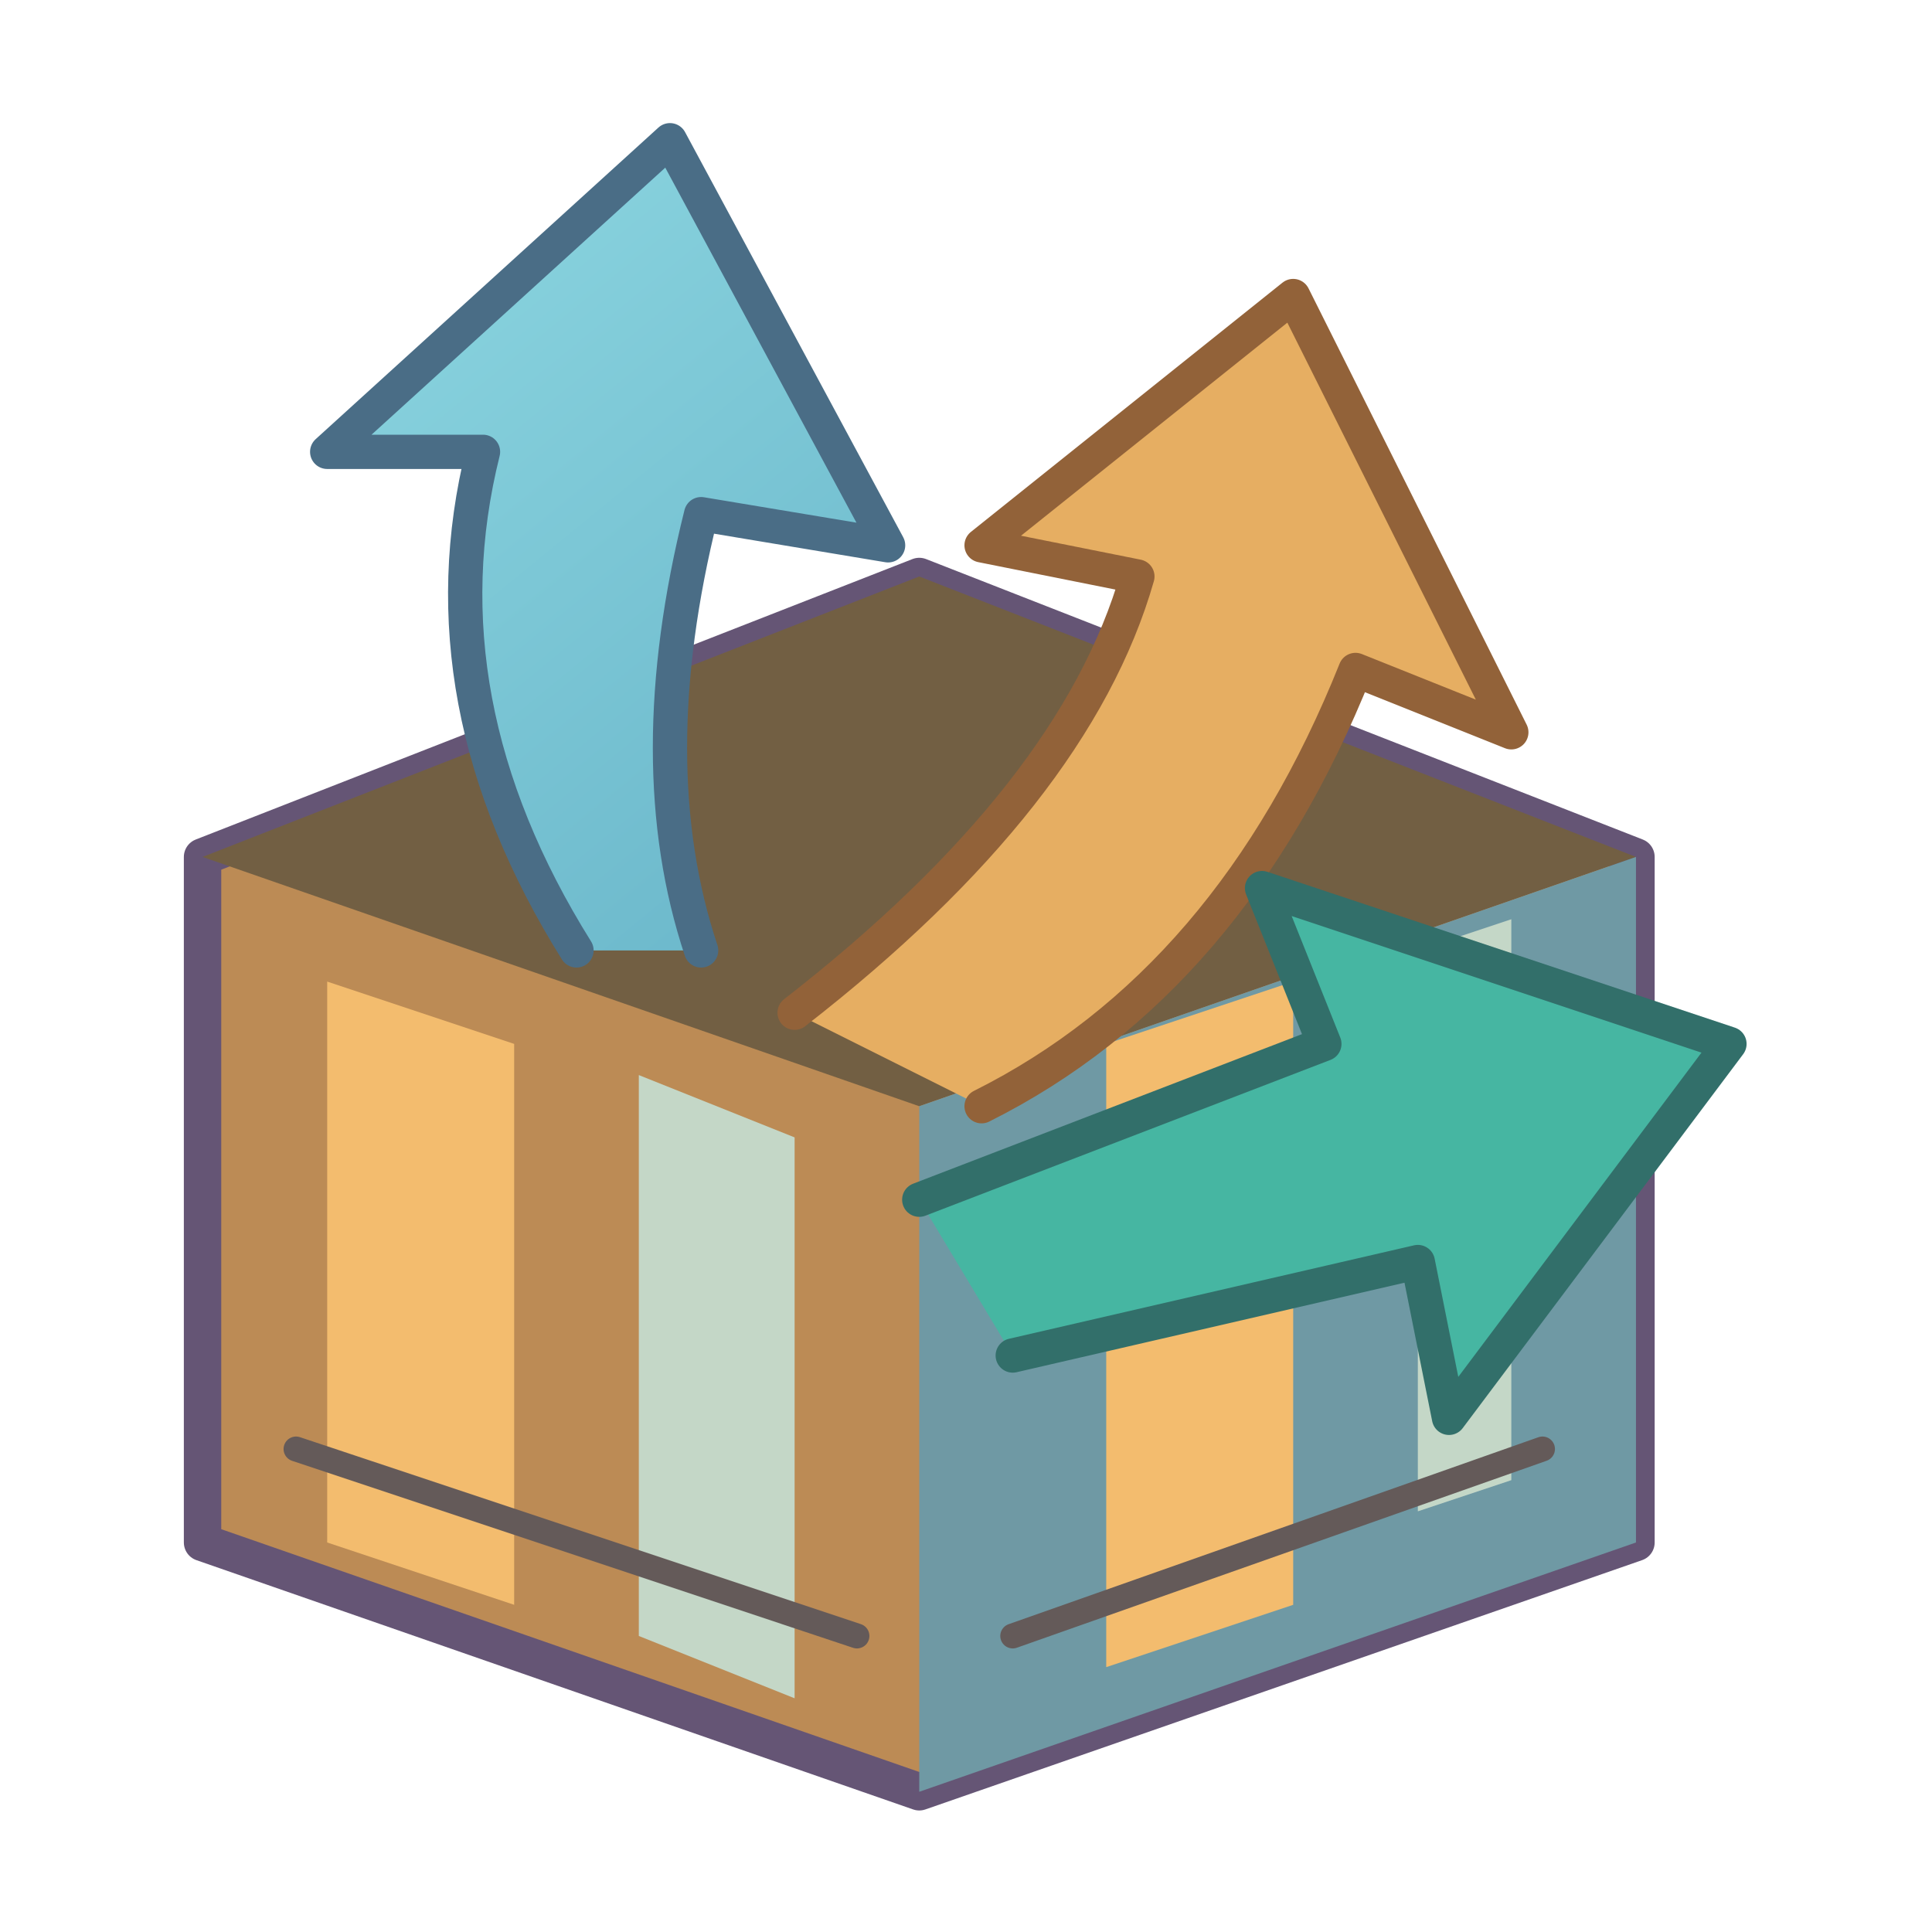
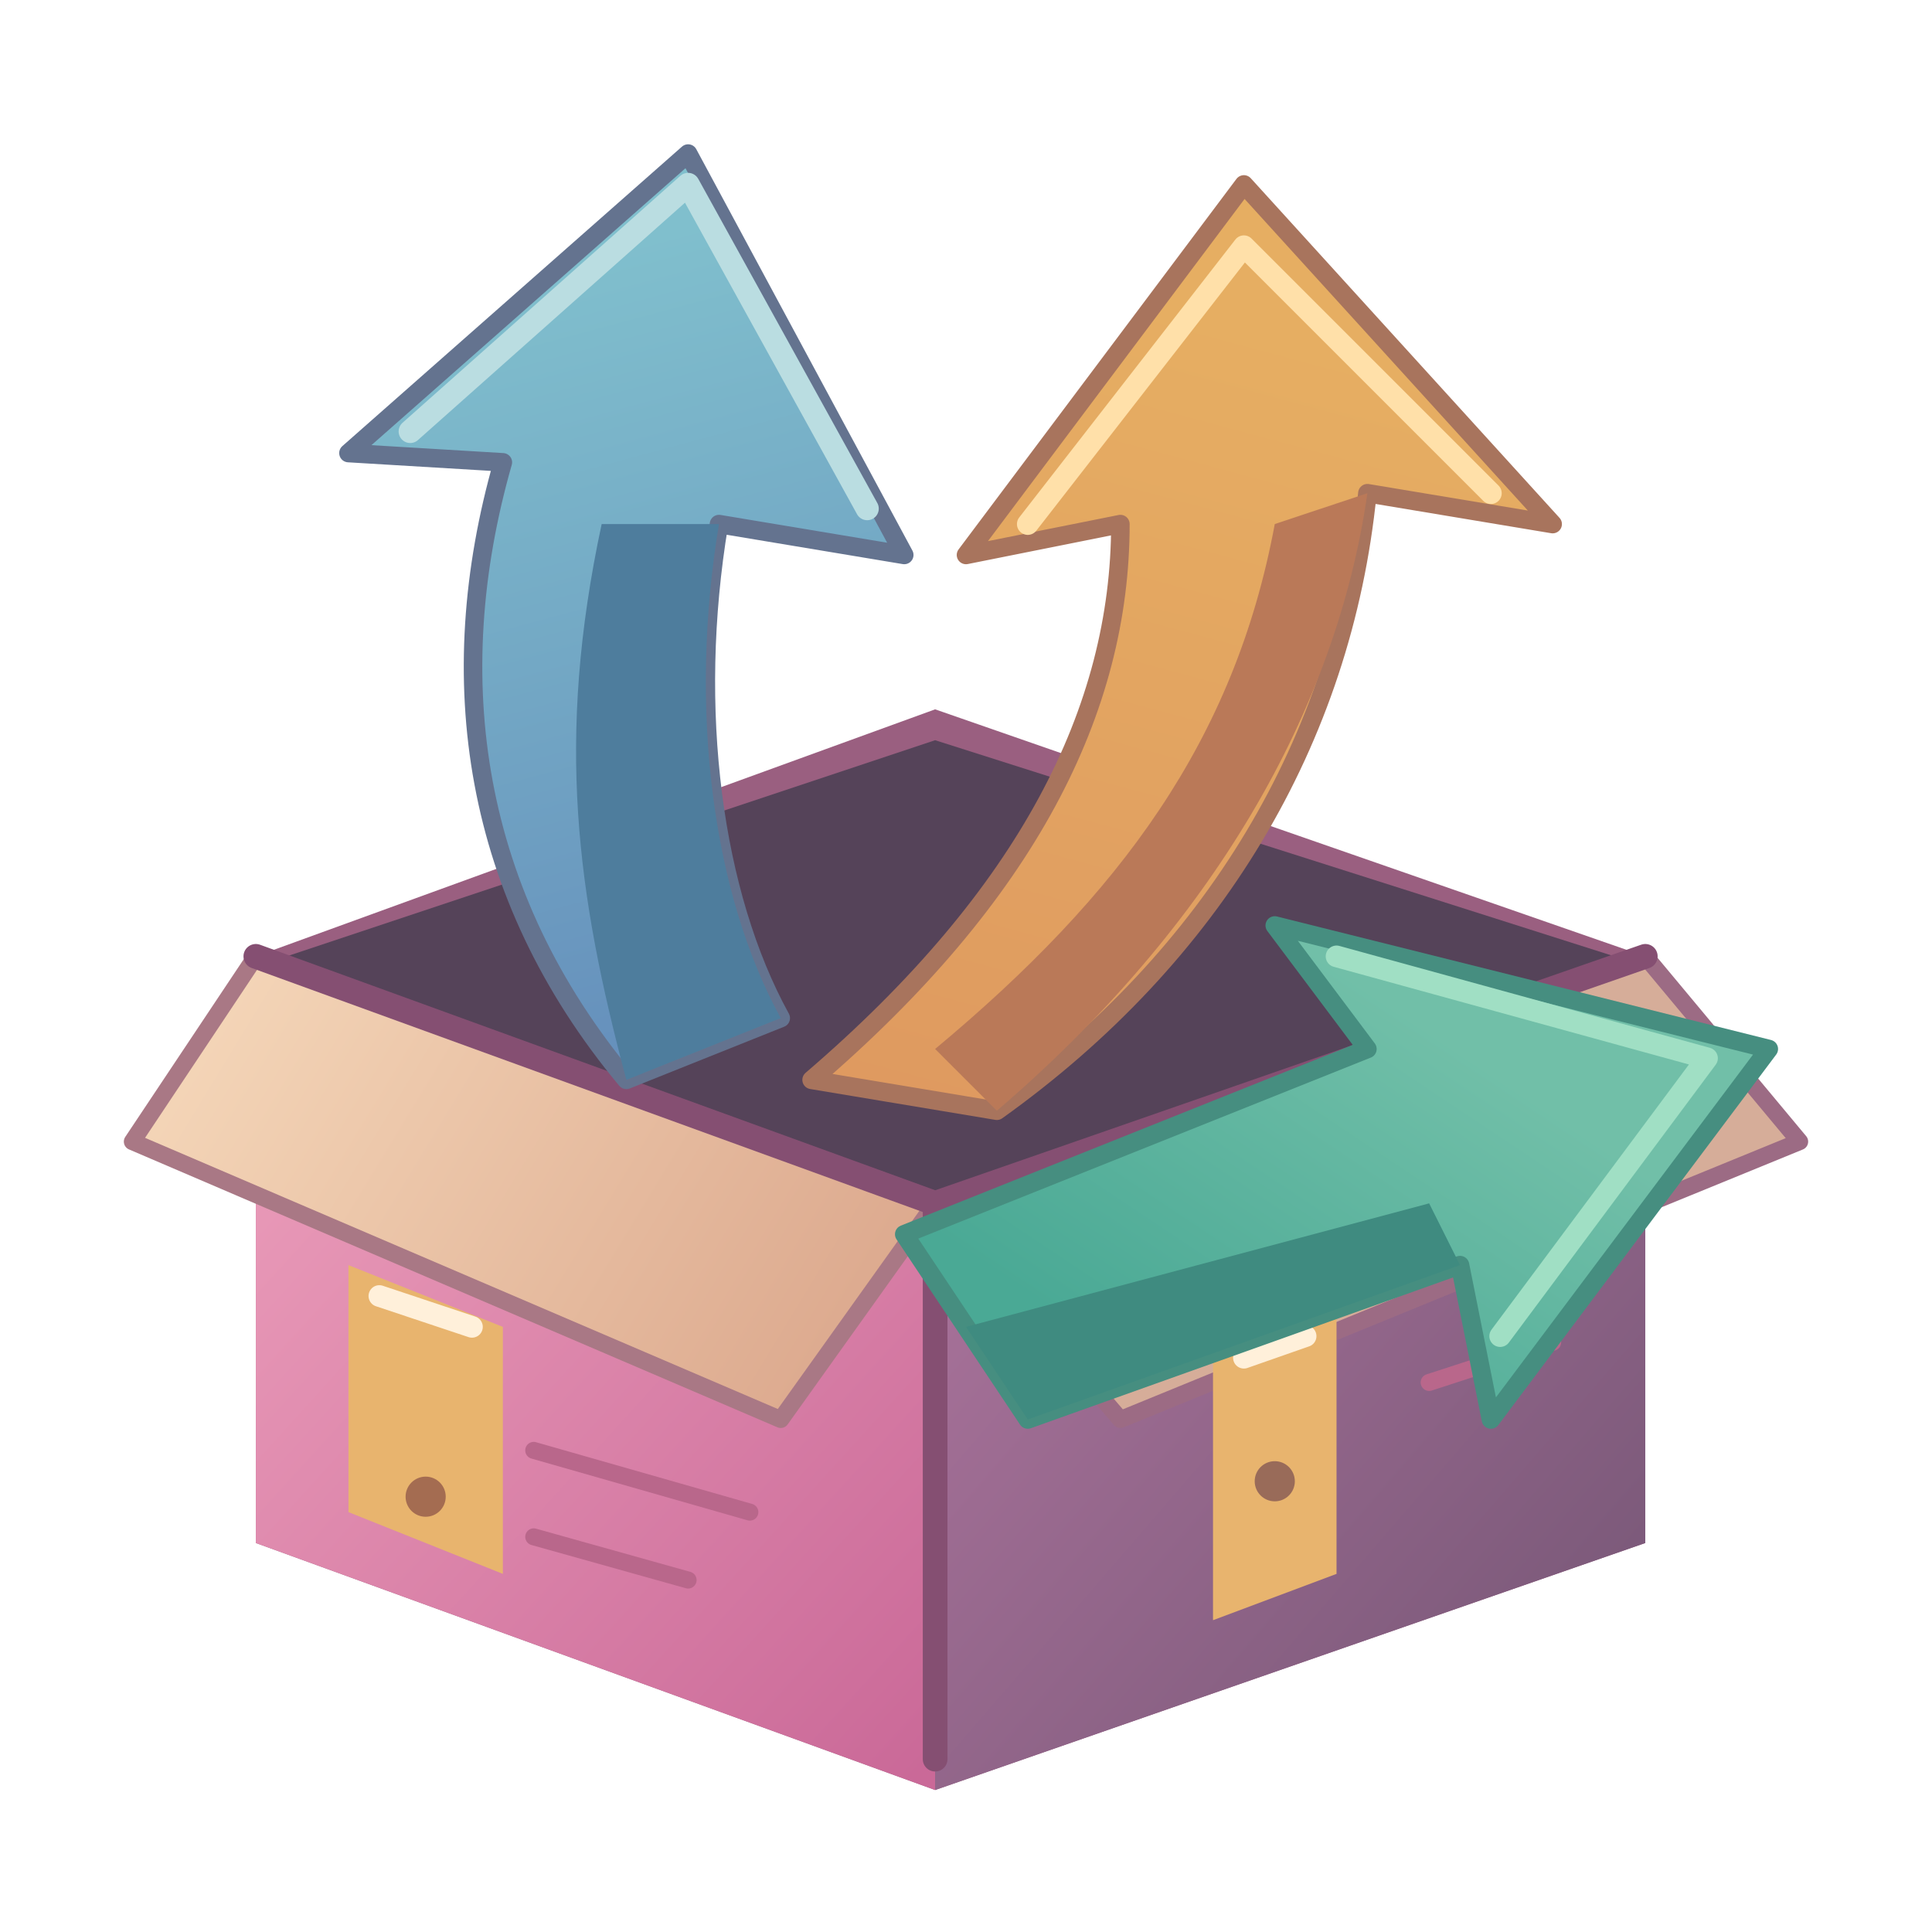
<svg xmlns="http://www.w3.org/2000/svg" width="64" height="64" viewBox="0 0 64 64" data-material="authored">
-   <g id="frameless-artwork" transform="translate(-2.580645 -0.516129) scale(1.032258)">
+   <g id="frameless-artwork" transform="translate(-0.730594 0.995434) scale(1.022831)">
    <defs>
-       <linearGradient id="up" gradientUnits="userSpaceOnUse" x1="12" y1="10" x2="48" y2="54">
-         <stop stop-color="#8ad4df" />
-         <stop offset="1" stop-color="#4796b3" />
+       <linearGradient id="front" gradientUnits="userSpaceOnUse" x1="9" y1="36" x2="31" y2="56">
+         <stop stop-color="#e99ab8" />
+         <stop offset="1" stop-color="#ca6998" />
+       </linearGradient>
+       <linearGradient id="side" gradientUnits="userSpaceOnUse" x1="32" y1="33" x2="54" y2="52">
+         <stop stop-color="#ae759e" />
+         <stop offset="1" stop-color="#795878" />
+       </linearGradient>
+       <linearGradient id="flap" gradientUnits="userSpaceOnUse" x1="6" y1="30" x2="29" y2="44">
+         <stop stop-color="#f6d9bb" />
+         <stop offset="1" stop-color="#dba78c" />
+       </linearGradient>
+       <linearGradient id="blue-arrow" gradientUnits="userSpaceOnUse" x1="17" y1="8" x2="24" y2="34">
+         <stop stop-color="#80bfcd" />
+         <stop offset="1" stop-color="#648dbb" />
+       </linearGradient>
+       <linearGradient id="amber-arrow" gradientUnits="userSpaceOnUse" x1="39" y1="9" x2="32" y2="35">
+         <stop stop-color="#e6ae62" />
+         <stop offset="1" stop-color="#df9a60" />
+       </linearGradient>
+       <linearGradient id="jade-arrow" gradientUnits="userSpaceOnUse" x1="45" y1="31" x2="37" y2="43">
+         <stop stop-color="#71bfa8" />
+         <stop offset="1" stop-color="#4aa995" />
      </linearGradient>
    </defs>
    <g stroke-linecap="round" stroke-linejoin="round">
-       <path d="m9 28 23-9 23 9v22l-23 8-23-8Z" fill="#bc8b55" stroke="#655575" stroke-width="1.2" />
-       <path d="m9 28 23 8 23-8-23-9Z" fill="#725f43" />
-       <path d="m32 36 23-8v22l-23 8Z" fill="#6f99a4" />
-       <path d="m13 32 6 2v18l-6-2m25-16 6-2v20l-6 2" fill="#f3bc6e" />
-       <path d="m23 35 5 2v18l-5-2m25-22 3-1v18l-3 1" fill="#c4d7c7" />
-       <path d="M21 31Q16 23 18 15h-5L24 5l7 13-6-1q-2 8 0 14" fill="url(#up)" stroke="#4a6d86" stroke-width="1.1" />
-       <path d="M28 33q9-7 11-14l-5-1 10-8 7 14-5-2q-4 10-12 14" fill="#e6ae62" stroke="#926239" stroke-width="1.1" />
-       <path d="m32 39 13-5-2-5 15 5-9 12-1-5-13 3" fill="#46b6a2" stroke="#326f6a" stroke-width="1.1" />
-       <path d="m12 47 18 6m5 0 17-6" stroke="#645a59" stroke-width=".8" />
+       <path d="m9 30 22-8 23 8v19l-23 8L9 49Z" fill="#9a5f80" />
+       <path d="m10 30 21-7 22 7-22 8Z" fill="#554359" />
+       <path d="m9 31 22 7v19L9 49Z" fill="url(#front)" />
+       <path d="m31 38 23-8v19l-23 8Z" fill="url(#side)" />
+       <path d="m9 30 22 8-5 7-21-9Z" fill="url(#flap)" stroke="#a97885" stroke-width=".55" />
+       <path d="m31 38 23-8 5 6-22 9Z" fill="#d6ad99" stroke="#9c6b84" stroke-width=".55" />
+       <path d="m9 30 22 8 23-8m-23 8v18" fill="none" stroke="#854f72" stroke-width=".8" />
+       <path d="m12 40 5 2v8l-5-2m28-5 4-2v9l-4 1.5" fill="#e8b46e" />
+       <path d="m13 41 3 1m25 1 2-.7" stroke="#fff0da" stroke-width=".7" />
+       <circle cx="14.5" cy="47.5" r=".65" fill="#a46c51" />
+       <circle cx="42" cy="47" r=".65" fill="#996b59" />
+       <path d="m18 46 7 2m-7 .8 5 1.4m24-6.4 4-1.3" stroke="#b9678b" stroke-width=".55" />
+       <path d="M21 34c-5-6-6-13-4-20l-5-.3L23 4l7 13-6-1c-1 6-.2 12 2 16Z" fill="url(#blue-arrow)" stroke="#64738f" stroke-width=".6" />
+       <path d="M21 34c-1.6-6-2.3-11-.8-18l3.8 0c-1 6-.2 12 2 16Z" fill="#4e7d9d" />
+       <path d="m14 13 9-8 5.8 10.5" fill="none" stroke="#badde1" stroke-width=".75" />
+       <path d="M27 34c7-6 10-12 10-18l-5 1 9-12 10 11-6-1c-.8 8-5 15-12 20Z" fill="url(#amber-arrow)" stroke="#a8745d" stroke-width=".6" />
+       <path d="M33 35c7-6 11-13 12-20l-3 1c-1.3 7-5 12-11 17Z" fill="#ba7958" />
+       <path d="m34 16 7-9 8 8" fill="none" stroke="#ffe0a9" stroke-width=".7" />
+       <path d="m30 39 15-6-3-4 16 4-9 12-1-5-14 5Z" fill="url(#jade-arrow)" stroke="#468e80" stroke-width=".6" />
+       <path d="m34 45 14-5-1-2-15 4Z" fill="#3f8b80" />
+       <path d="m44 30 12 3.3-6.7 9" fill="none" stroke="#a0dfc4" stroke-width=".7" />
    </g>
  </g>
</svg>
